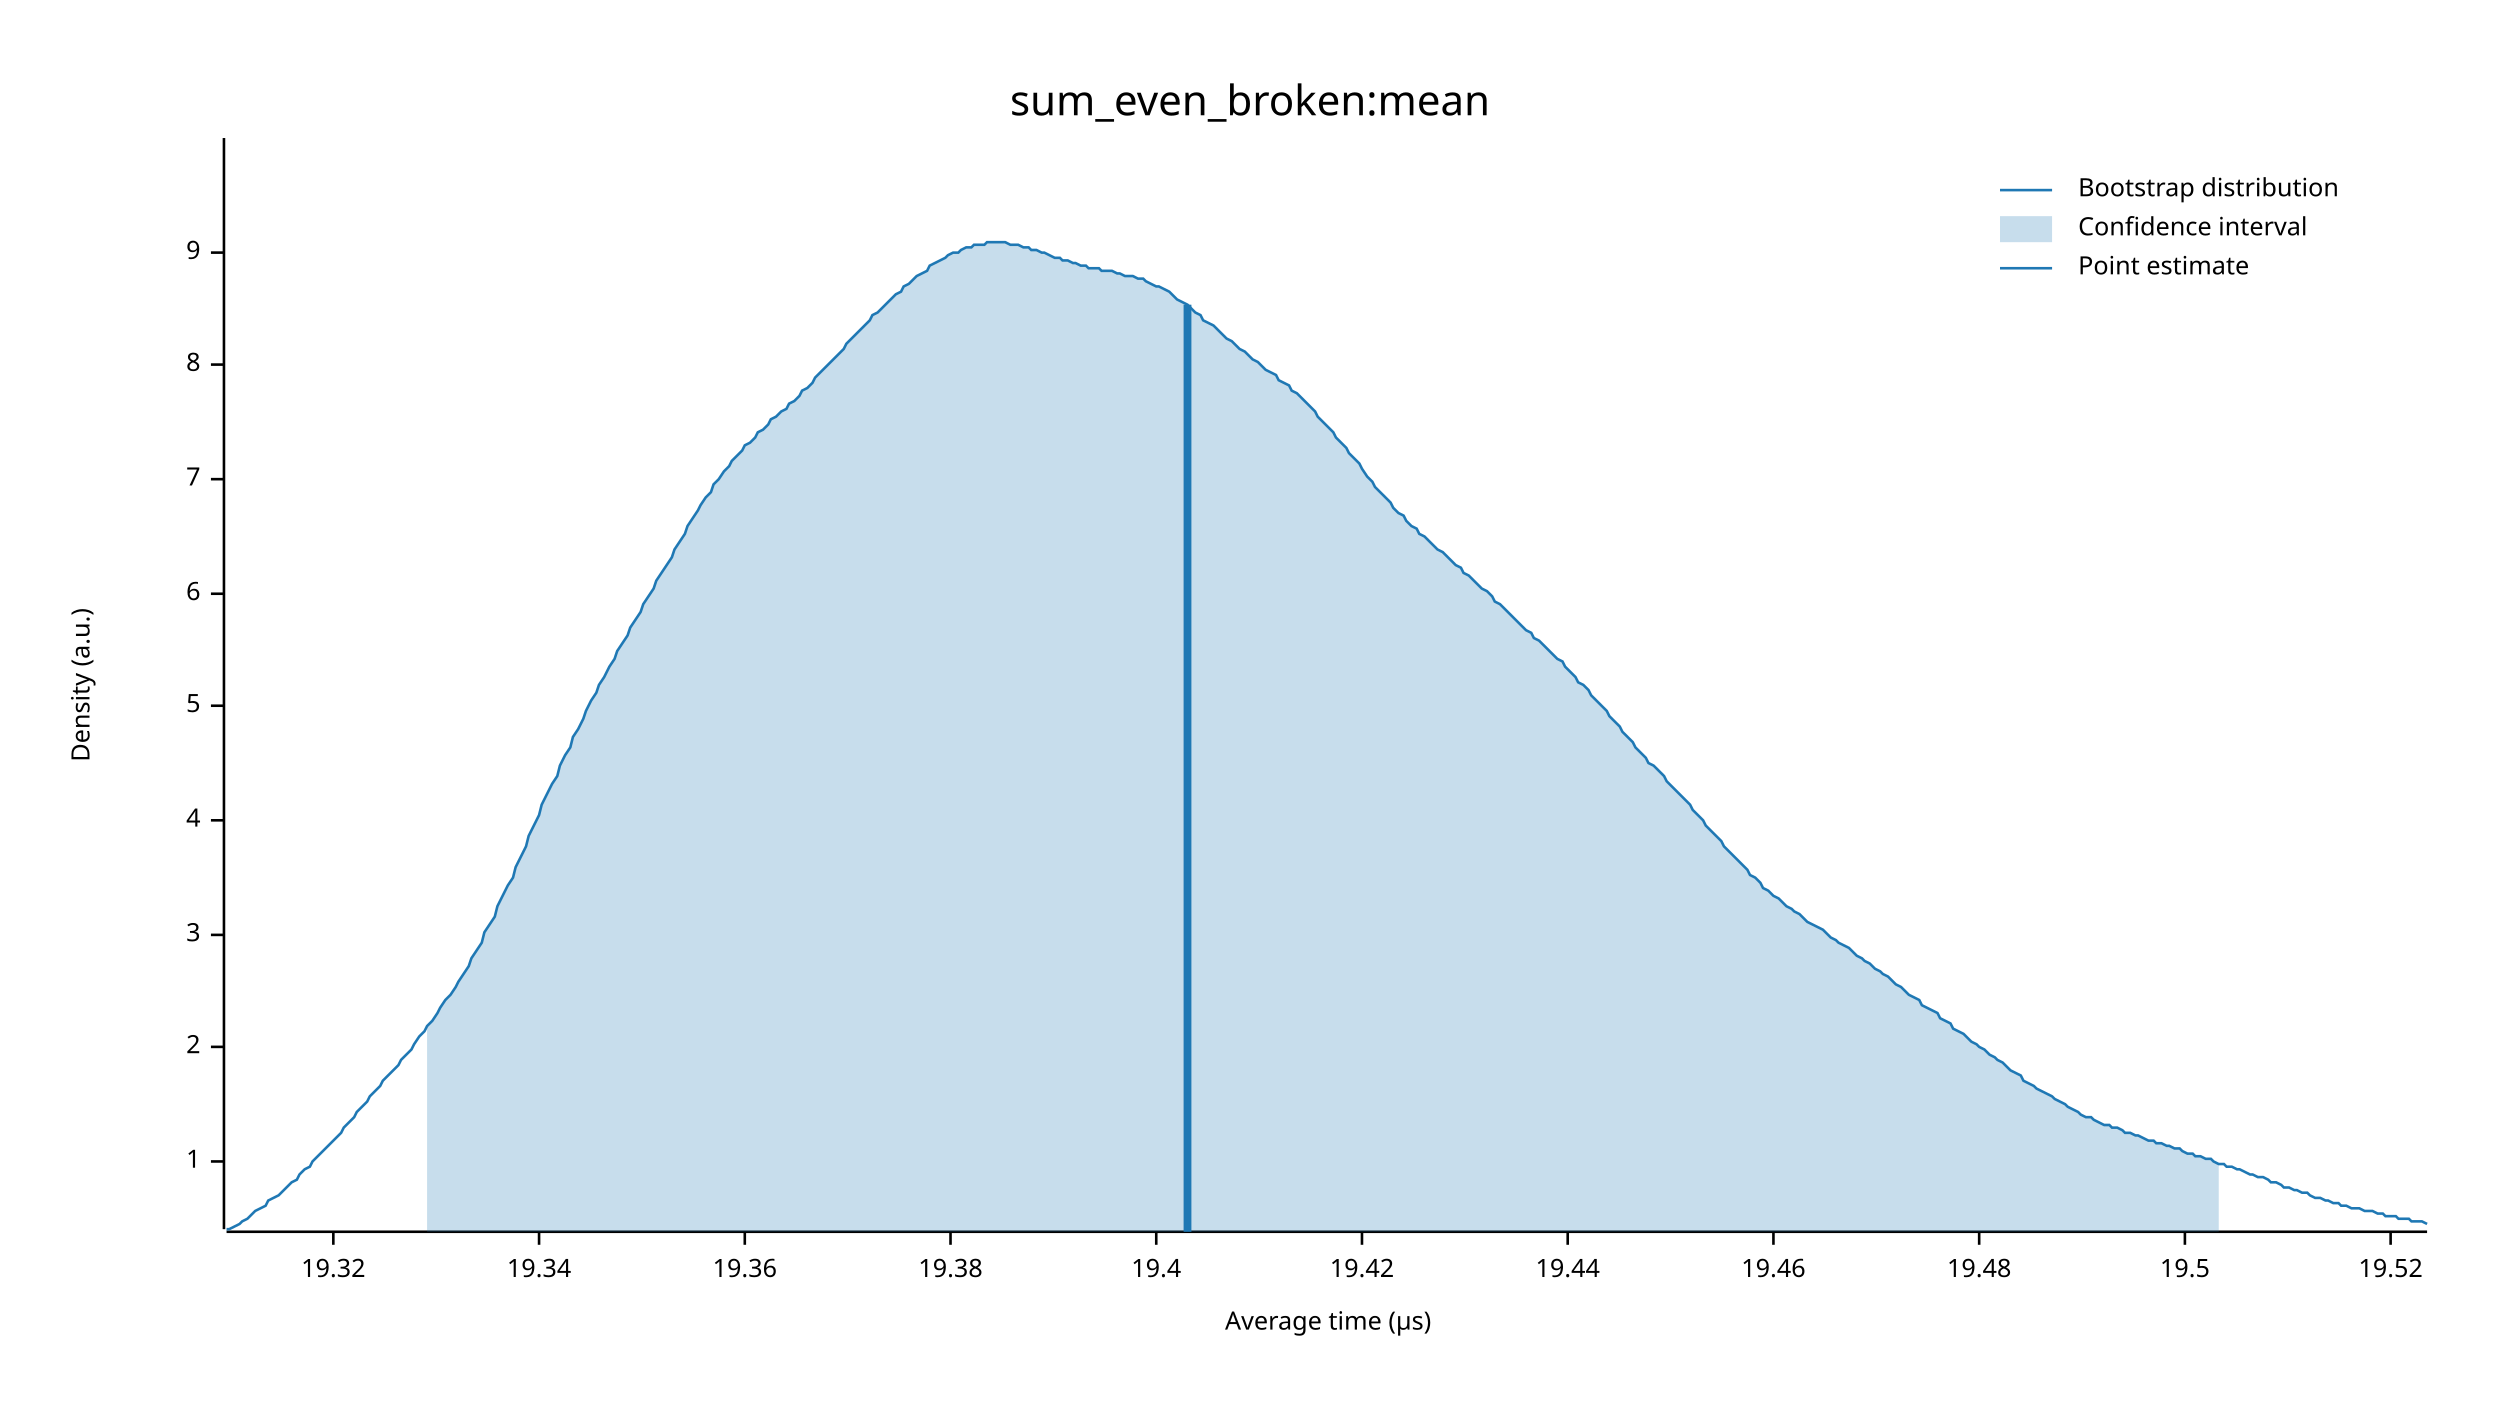
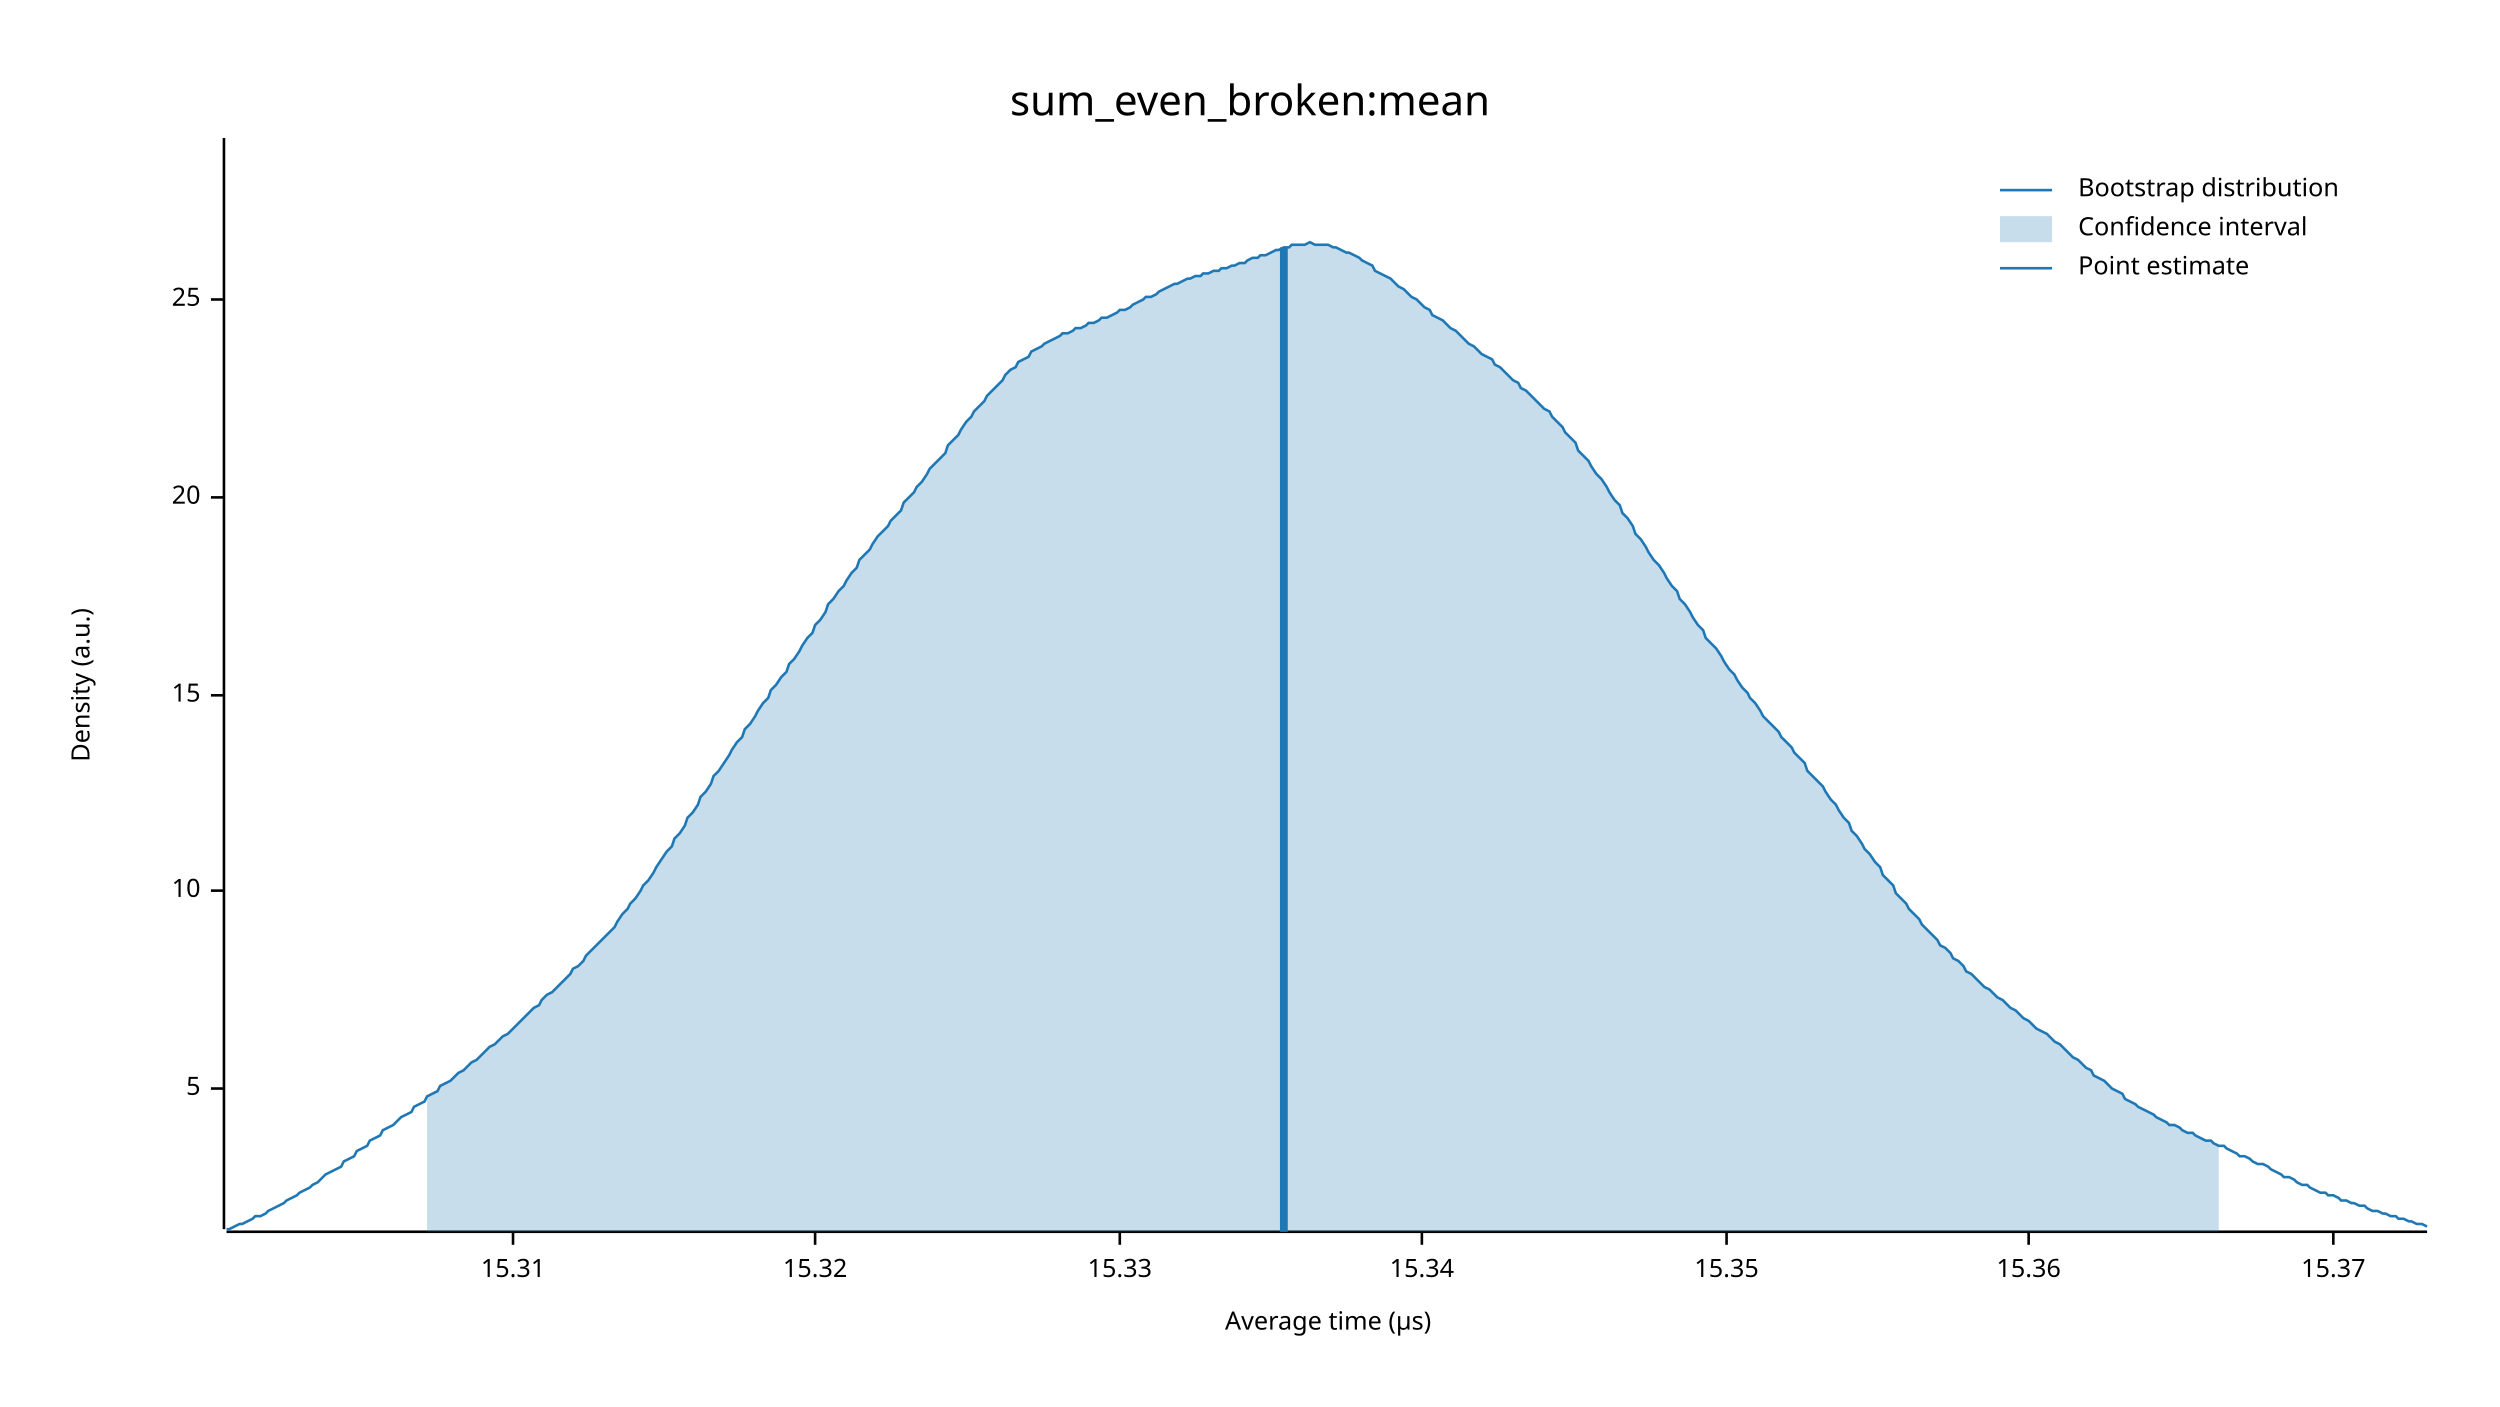
<svg xmlns="http://www.w3.org/2000/svg" width="960" height="540" viewBox="0 0 960 540">
  <text x="480" y="32" dy="0.76em" text-anchor="middle" font-family="sans-serif" font-size="16.129" opacity="1" fill="#000000">
sum_even_broken:mean
</text>
  <text x="27" y="263" dy="0.76em" text-anchor="middle" font-family="sans-serif" font-size="9.677" opacity="1" fill="#000000" transform="rotate(270, 27, 263)">
Density (a.u.)
</text>
  <text x="510" y="513" dy="-0.5ex" text-anchor="middle" font-family="sans-serif" font-size="9.677" opacity="1" fill="#000000">
Average time (µs)
</text>
  <polyline fill="none" opacity="1" stroke="#000000" stroke-width="1" points="86,53 86,472 " />
-   <text x="77" y="446" dy="0.5ex" text-anchor="end" font-family="sans-serif" font-size="9.677" opacity="1" fill="#000000">
- 1
- </text>
-   <polyline fill="none" opacity="1" stroke="#000000" stroke-width="1" points="81,446 86,446 " />
-   <text x="77" y="402" dy="0.5ex" text-anchor="end" font-family="sans-serif" font-size="9.677" opacity="1" fill="#000000">
- 2
- </text>
-   <polyline fill="none" opacity="1" stroke="#000000" stroke-width="1" points="81,402 86,402 " />
-   <text x="77" y="359" dy="0.5ex" text-anchor="end" font-family="sans-serif" font-size="9.677" opacity="1" fill="#000000">
- 3
- </text>
-   <polyline fill="none" opacity="1" stroke="#000000" stroke-width="1" points="81,359 86,359 " />
-   <text x="77" y="315" dy="0.5ex" text-anchor="end" font-family="sans-serif" font-size="9.677" opacity="1" fill="#000000">
- 4
- </text>
-   <polyline fill="none" opacity="1" stroke="#000000" stroke-width="1" points="81,315 86,315 " />
-   <text x="77" y="271" dy="0.5ex" text-anchor="end" font-family="sans-serif" font-size="9.677" opacity="1" fill="#000000">
+   <text x="77" y="418" dy="0.5ex" text-anchor="end" font-family="sans-serif" font-size="9.677" opacity="1" fill="#000000">
5
</text>
-   <polyline fill="none" opacity="1" stroke="#000000" stroke-width="1" points="81,271 86,271 " />
-   <text x="77" y="228" dy="0.5ex" text-anchor="end" font-family="sans-serif" font-size="9.677" opacity="1" fill="#000000">
- 6
+   <polyline fill="none" opacity="1" stroke="#000000" stroke-width="1" points="81,418 86,418 " />
+   <text x="77" y="342" dy="0.5ex" text-anchor="end" font-family="sans-serif" font-size="9.677" opacity="1" fill="#000000">
+ 10
</text>
-   <polyline fill="none" opacity="1" stroke="#000000" stroke-width="1" points="81,228 86,228 " />
-   <text x="77" y="184" dy="0.5ex" text-anchor="end" font-family="sans-serif" font-size="9.677" opacity="1" fill="#000000">
- 7
+   <polyline fill="none" opacity="1" stroke="#000000" stroke-width="1" points="81,342 86,342 " />
+   <text x="77" y="267" dy="0.5ex" text-anchor="end" font-family="sans-serif" font-size="9.677" opacity="1" fill="#000000">
+ 15
</text>
-   <polyline fill="none" opacity="1" stroke="#000000" stroke-width="1" points="81,184 86,184 " />
-   <text x="77" y="140" dy="0.5ex" text-anchor="end" font-family="sans-serif" font-size="9.677" opacity="1" fill="#000000">
- 8
+   <polyline fill="none" opacity="1" stroke="#000000" stroke-width="1" points="81,267 86,267 " />
+   <text x="77" y="191" dy="0.5ex" text-anchor="end" font-family="sans-serif" font-size="9.677" opacity="1" fill="#000000">
+ 20
</text>
-   <polyline fill="none" opacity="1" stroke="#000000" stroke-width="1" points="81,140 86,140 " />
-   <text x="77" y="97" dy="0.5ex" text-anchor="end" font-family="sans-serif" font-size="9.677" opacity="1" fill="#000000">
- 9
+   <polyline fill="none" opacity="1" stroke="#000000" stroke-width="1" points="81,191 86,191 " />
+   <text x="77" y="115" dy="0.5ex" text-anchor="end" font-family="sans-serif" font-size="9.677" opacity="1" fill="#000000">
+ 25
</text>
-   <polyline fill="none" opacity="1" stroke="#000000" stroke-width="1" points="81,97 86,97 " />
+   <polyline fill="none" opacity="1" stroke="#000000" stroke-width="1" points="81,115 86,115 " />
  <polyline fill="none" opacity="1" stroke="#000000" stroke-width="1" points="87,473 932,473 " />
-   <text x="128" y="483" dy="0.76em" text-anchor="middle" font-family="sans-serif" font-size="9.677" opacity="1" fill="#000000">
- 19.32
+   <text x="197" y="483" dy="0.76em" text-anchor="middle" font-family="sans-serif" font-size="9.677" opacity="1" fill="#000000">
+ 15.31
</text>
-   <polyline fill="none" opacity="1" stroke="#000000" stroke-width="1" points="128,473 128,478 " />
-   <text x="207" y="483" dy="0.76em" text-anchor="middle" font-family="sans-serif" font-size="9.677" opacity="1" fill="#000000">
- 19.34
+   <polyline fill="none" opacity="1" stroke="#000000" stroke-width="1" points="197,473 197,478 " />
+   <text x="313" y="483" dy="0.76em" text-anchor="middle" font-family="sans-serif" font-size="9.677" opacity="1" fill="#000000">
+ 15.32
</text>
-   <polyline fill="none" opacity="1" stroke="#000000" stroke-width="1" points="207,473 207,478 " />
-   <text x="286" y="483" dy="0.76em" text-anchor="middle" font-family="sans-serif" font-size="9.677" opacity="1" fill="#000000">
- 19.36
+   <polyline fill="none" opacity="1" stroke="#000000" stroke-width="1" points="313,473 313,478 " />
+   <text x="430" y="483" dy="0.76em" text-anchor="middle" font-family="sans-serif" font-size="9.677" opacity="1" fill="#000000">
+ 15.33
</text>
-   <polyline fill="none" opacity="1" stroke="#000000" stroke-width="1" points="286,473 286,478 " />
-   <text x="365" y="483" dy="0.76em" text-anchor="middle" font-family="sans-serif" font-size="9.677" opacity="1" fill="#000000">
- 19.38
+   <polyline fill="none" opacity="1" stroke="#000000" stroke-width="1" points="430,473 430,478 " />
+   <text x="546" y="483" dy="0.76em" text-anchor="middle" font-family="sans-serif" font-size="9.677" opacity="1" fill="#000000">
+ 15.34
</text>
-   <polyline fill="none" opacity="1" stroke="#000000" stroke-width="1" points="365,473 365,478 " />
-   <text x="444" y="483" dy="0.76em" text-anchor="middle" font-family="sans-serif" font-size="9.677" opacity="1" fill="#000000">
- 19.4
+   <polyline fill="none" opacity="1" stroke="#000000" stroke-width="1" points="546,473 546,478 " />
+   <text x="663" y="483" dy="0.76em" text-anchor="middle" font-family="sans-serif" font-size="9.677" opacity="1" fill="#000000">
+ 15.35
</text>
-   <polyline fill="none" opacity="1" stroke="#000000" stroke-width="1" points="444,473 444,478 " />
-   <text x="523" y="483" dy="0.76em" text-anchor="middle" font-family="sans-serif" font-size="9.677" opacity="1" fill="#000000">
- 19.42
+   <polyline fill="none" opacity="1" stroke="#000000" stroke-width="1" points="663,473 663,478 " />
+   <text x="779" y="483" dy="0.76em" text-anchor="middle" font-family="sans-serif" font-size="9.677" opacity="1" fill="#000000">
+ 15.36
</text>
-   <polyline fill="none" opacity="1" stroke="#000000" stroke-width="1" points="523,473 523,478 " />
-   <text x="602" y="483" dy="0.76em" text-anchor="middle" font-family="sans-serif" font-size="9.677" opacity="1" fill="#000000">
- 19.44
+   <polyline fill="none" opacity="1" stroke="#000000" stroke-width="1" points="779,473 779,478 " />
+   <text x="896" y="483" dy="0.76em" text-anchor="middle" font-family="sans-serif" font-size="9.677" opacity="1" fill="#000000">
+ 15.37
</text>
-   <polyline fill="none" opacity="1" stroke="#000000" stroke-width="1" points="602,473 602,478 " />
-   <text x="681" y="483" dy="0.76em" text-anchor="middle" font-family="sans-serif" font-size="9.677" opacity="1" fill="#000000">
- 19.46
- </text>
-   <polyline fill="none" opacity="1" stroke="#000000" stroke-width="1" points="681,473 681,478 " />
-   <text x="760" y="483" dy="0.76em" text-anchor="middle" font-family="sans-serif" font-size="9.677" opacity="1" fill="#000000">
- 19.48
- </text>
-   <polyline fill="none" opacity="1" stroke="#000000" stroke-width="1" points="760,473 760,478 " />
-   <text x="839" y="483" dy="0.76em" text-anchor="middle" font-family="sans-serif" font-size="9.677" opacity="1" fill="#000000">
- 19.5
- </text>
-   <polyline fill="none" opacity="1" stroke="#000000" stroke-width="1" points="839,473 839,478 " />
-   <text x="918" y="483" dy="0.76em" text-anchor="middle" font-family="sans-serif" font-size="9.677" opacity="1" fill="#000000">
- 19.52
- </text>
-   <polyline fill="none" opacity="1" stroke="#000000" stroke-width="1" points="918,473 918,478 " />
-   <polyline fill="none" opacity="1" stroke="#1F78B4" stroke-width="1" points="87,472 88,472 90,471 92,470 93,469 95,468 97,466 98,465 100,464 102,463 103,461 105,460 107,459 109,457 110,456 112,454 114,453 115,451 117,449 119,448 120,446 122,444 124,442 125,441 127,439 129,437 131,435 132,433 134,431 136,429 137,427 139,425 141,423 142,421 144,419 146,417 147,415 149,413 151,411 153,409 154,407 156,405 158,403 159,401 161,398 163,396 164,394 166,392 168,389 169,387 171,384 173,382 175,379 176,377 178,374 180,371 181,368 183,365 185,362 186,358 188,355 190,352 191,348 193,344 195,340 197,337 198,333 200,329 202,325 203,321 205,317 207,313 208,309 210,305 212,301 214,298 215,294 217,290 219,287 220,283 222,280 224,276 225,273 227,269 229,266 230,263 232,260 234,256 236,253 237,250 239,247 241,244 242,241 244,238 246,235 247,232 249,229 251,226 252,223 254,220 256,217 258,214 259,211 261,208 263,205 264,202 266,199 268,196 269,194 271,191 273,189 274,186 276,184 278,181 280,179 281,177 283,175 285,173 286,171 288,170 290,168 291,166 293,165 295,163 296,161 298,160 300,158 302,157 303,155 305,154 307,152 308,150 310,149 312,147 313,145 315,143 317,141 318,140 320,138 322,136 324,134 325,132 327,130 329,128 330,127 332,125 334,123 335,121 337,120 339,118 341,116 342,115 344,113 346,112 347,110 349,109 351,107 352,106 354,105 356,104 357,102 359,101 361,100 363,99 364,98 366,97 368,97 369,96 371,95 373,95 374,94 376,94 378,94 379,93 381,93 383,93 385,93 386,93 388,94 390,94 391,94 393,95 395,95 396,96 398,96 400,97 401,97 403,98 405,99 407,99 408,100 410,100 412,101 413,101 415,102 417,102 418,103 420,103 422,103 423,104 425,104 427,104 429,105 430,105 432,106 434,106 435,106 437,107 439,107 440,108 442,109 444,110 445,110 447,111 449,112 451,114 452,115 454,116 456,117 457,118 459,120 461,121 462,123 464,124 466,125 468,127 469,128 471,130 473,131 474,132 476,134 478,135 479,136 481,138 483,139 484,140 486,142 488,143 490,144 491,146 493,147 495,148 496,150 498,151 500,153 501,154 503,156 505,158 506,160 508,162 510,164 512,166 513,168 515,170 517,172 518,174 520,176 522,178 523,180 525,183 527,185 528,187 530,189 532,191 534,193 535,195 537,197 539,198 540,200 542,202 544,203 545,205 547,206 549,208 550,209 552,211 554,212 556,214 557,215 559,217 561,218 562,220 564,221 566,223 567,224 569,226 571,227 573,229 574,231 576,232 578,234 579,235 581,237 583,239 584,240 586,242 588,243 589,245 591,246 593,248 595,250 596,251 598,253 600,254 601,256 603,258 605,260 606,262 608,263 610,265 611,267 613,269 615,271 617,273 618,275 620,277 622,279 623,281 625,283 627,285 628,287 630,289 632,291 633,293 635,294 637,296 639,298 640,300 642,302 644,304 645,305 647,307 649,309 650,311 652,313 654,315 655,317 657,319 659,321 661,323 662,325 664,327 666,329 667,330 669,332 671,334 672,336 674,337 676,339 677,341 679,342 681,344 683,345 684,346 686,348 688,349 689,350 691,351 693,353 694,354 696,355 698,356 700,357 701,358 703,360 705,361 706,362 708,363 710,364 711,365 713,367 715,368 716,369 718,370 720,372 722,373 723,374 725,375 727,377 728,378 730,379 732,381 733,382 735,383 737,384 738,386 740,387 742,388 744,389 745,391 747,392 749,393 750,395 752,396 754,397 755,398 757,400 759,401 760,402 762,403 764,405 766,406 767,407 769,408 771,410 772,411 774,412 776,413 777,415 779,416 781,417 782,418 784,419 786,420 788,421 789,422 791,423 793,424 794,425 796,426 798,427 799,428 801,429 803,429 804,430 806,431 808,432 810,432 811,433 813,433 815,434 816,435 818,435 820,436 821,436 823,437 825,438 827,438 828,439 830,439 832,440 833,440 835,441 837,441 838,442 840,443 842,443 843,444 845,444 847,445 849,445 850,446 852,447 854,447 855,448 857,448 859,449 860,449 862,450 864,451 865,451 867,452 869,452 871,453 872,454 874,454 876,455 877,456 879,456 881,457 882,457 884,458 886,458 887,459 889,460 891,460 893,461 894,461 896,462 898,462 899,463 901,463 903,464 904,464 906,464 908,465 909,465 911,465 913,466 915,466 916,467 918,467 920,467 921,468 923,468 925,468 926,469 928,469 930,469 932,470 " />
-   <polygon opacity="0.25" fill="#1F78B4" points="164,394 166,392 168,389 169,387 171,384 173,382 175,379 176,377 178,374 180,371 181,368 183,365 185,362 186,358 188,355 190,352 191,348 193,344 195,340 197,337 198,333 200,329 202,325 203,321 205,317 207,313 208,309 210,305 212,301 214,298 215,294 217,290 219,287 220,283 222,280 224,276 225,273 227,269 229,266 230,263 232,260 234,256 236,253 237,250 239,247 241,244 242,241 244,238 246,235 247,232 249,229 251,226 252,223 254,220 256,217 258,214 259,211 261,208 263,205 264,202 266,199 268,196 269,194 271,191 273,189 274,186 276,184 278,181 280,179 281,177 283,175 285,173 286,171 288,170 290,168 291,166 293,165 295,163 296,161 298,160 300,158 302,157 303,155 305,154 307,152 308,150 310,149 312,147 313,145 315,143 317,141 318,140 320,138 322,136 324,134 325,132 327,130 329,128 330,127 332,125 334,123 335,121 337,120 339,118 341,116 342,115 344,113 346,112 347,110 349,109 351,107 352,106 354,105 356,104 357,102 359,101 361,100 363,99 364,98 366,97 368,97 369,96 371,95 373,95 374,94 376,94 378,94 379,93 381,93 383,93 385,93 386,93 388,94 390,94 391,94 393,95 395,95 396,96 398,96 400,97 401,97 403,98 405,99 407,99 408,100 410,100 412,101 413,101 415,102 417,102 418,103 420,103 422,103 423,104 425,104 427,104 429,105 430,105 432,106 434,106 435,106 437,107 439,107 440,108 442,109 444,110 445,110 447,111 449,112 451,114 452,115 454,116 456,117 457,118 459,120 461,121 462,123 464,124 466,125 468,127 469,128 471,130 473,131 474,132 476,134 478,135 479,136 481,138 483,139 484,140 486,142 488,143 490,144 491,146 493,147 495,148 496,150 498,151 500,153 501,154 503,156 505,158 506,160 508,162 510,164 512,166 513,168 515,170 517,172 518,174 520,176 522,178 523,180 525,183 527,185 528,187 530,189 532,191 534,193 535,195 537,197 539,198 540,200 542,202 544,203 545,205 547,206 549,208 550,209 552,211 554,212 556,214 557,215 559,217 561,218 562,220 564,221 566,223 567,224 569,226 571,227 573,229 574,231 576,232 578,234 579,235 581,237 583,239 584,240 586,242 588,243 589,245 591,246 593,248 595,250 596,251 598,253 600,254 601,256 603,258 605,260 606,262 608,263 610,265 611,267 613,269 615,271 617,273 618,275 620,277 622,279 623,281 625,283 627,285 628,287 630,289 632,291 633,293 635,294 637,296 639,298 640,300 642,302 644,304 645,305 647,307 649,309 650,311 652,313 654,315 655,317 657,319 659,321 661,323 662,325 664,327 666,329 667,330 669,332 671,334 672,336 674,337 676,339 677,341 679,342 681,344 683,345 684,346 686,348 688,349 689,350 691,351 693,353 694,354 696,355 698,356 700,357 701,358 703,360 705,361 706,362 708,363 710,364 711,365 713,367 715,368 716,369 718,370 720,372 722,373 723,374 725,375 727,377 728,378 730,379 732,381 733,382 735,383 737,384 738,386 740,387 742,388 744,389 745,391 747,392 749,393 750,395 752,396 754,397 755,398 757,400 759,401 760,402 762,403 764,405 766,406 767,407 769,408 771,410 772,411 774,412 776,413 777,415 779,416 781,417 782,418 784,419 786,420 788,421 789,422 791,423 793,424 794,425 796,426 798,427 799,428 801,429 803,429 804,430 806,431 808,432 810,432 811,433 813,433 815,434 816,435 818,435 820,436 821,436 823,437 825,438 827,438 828,439 830,439 832,440 833,440 835,441 837,441 838,442 840,443 842,443 843,444 845,444 847,445 849,445 850,446 852,447 852,473 164,473 " />
-   <polyline fill="none" opacity="1" stroke="#1F78B4" stroke-width="3" points="456,473 456,117 " />
+   <polyline fill="none" opacity="1" stroke="#000000" stroke-width="1" points="896,473 896,478 " />
+   <polyline fill="none" opacity="1" stroke="#1F78B4" stroke-width="1" points="87,472 88,472 90,471 92,470 93,470 95,469 97,468 98,467 100,467 102,466 103,465 105,464 107,463 109,462 110,461 112,460 114,459 115,458 117,457 119,456 120,455 122,454 124,452 125,451 127,450 129,449 131,448 132,446 134,445 136,444 137,442 139,441 141,440 142,438 144,437 146,436 147,434 149,433 151,432 153,430 154,429 156,428 158,427 159,425 161,424 163,423 164,421 166,420 168,419 169,417 171,416 173,415 175,413 176,412 178,411 180,409 181,408 183,407 185,405 186,404 188,402 190,401 191,400 193,398 195,397 197,395 198,394 200,392 202,390 203,389 205,387 207,386 208,384 210,382 212,381 214,379 215,378 217,376 219,374 220,372 222,371 224,369 225,367 227,365 229,363 230,362 232,360 234,358 236,356 237,354 239,351 241,349 242,347 244,345 246,342 247,340 249,338 251,335 252,333 254,330 256,327 258,325 259,322 261,320 263,317 264,314 266,312 268,309 269,306 271,304 273,301 274,298 276,296 278,293 280,290 281,288 283,285 285,283 286,280 288,278 290,275 291,273 293,270 295,268 296,265 298,263 300,260 302,258 303,255 305,253 307,250 308,248 310,245 312,243 313,240 315,238 317,235 318,232 320,230 322,227 324,225 325,223 327,220 329,218 330,215 332,213 334,211 335,209 337,206 339,204 341,202 342,200 344,198 346,196 347,193 349,191 351,189 352,187 354,185 356,182 357,180 359,178 361,176 363,174 364,171 366,169 368,167 369,165 371,162 373,160 374,158 376,156 378,154 379,152 381,150 383,148 385,146 386,144 388,142 390,141 391,139 393,138 395,137 396,135 398,134 400,133 401,132 403,131 405,130 407,129 408,128 410,128 412,127 413,126 415,126 417,125 418,124 420,124 422,123 423,122 425,122 427,121 429,120 430,119 432,119 434,118 435,117 437,116 439,115 440,114 442,114 444,113 445,112 447,111 449,110 451,109 452,109 454,108 456,107 457,107 459,106 461,106 462,105 464,105 466,104 468,104 469,103 471,103 473,102 474,102 476,101 478,101 479,100 481,99 483,99 484,98 486,98 488,97 490,96 491,96 493,95 495,95 496,94 498,94 500,94 501,94 503,93 505,94 506,94 508,94 510,94 512,95 513,95 515,96 517,97 518,97 520,98 522,99 523,100 525,101 527,102 528,104 530,105 532,106 534,107 535,108 537,110 539,111 540,112 542,114 544,115 545,116 547,118 549,119 550,121 552,122 554,123 556,125 557,126 559,127 561,129 562,130 564,132 566,133 567,134 569,136 571,137 573,138 574,140 576,141 578,143 579,144 581,146 583,147 584,149 586,150 588,152 589,153 591,155 593,157 595,158 596,160 598,162 600,164 601,166 603,168 605,170 606,173 608,175 610,177 611,179 613,182 615,184 617,187 618,189 620,192 622,194 623,197 625,199 627,202 628,205 630,207 632,210 633,212 635,215 637,217 639,220 640,222 642,225 644,227 645,230 647,232 649,235 650,237 652,240 654,242 655,245 657,247 659,249 661,252 662,254 664,257 666,259 667,261 669,264 671,266 672,268 674,270 676,273 677,275 679,277 681,279 683,281 684,283 686,285 688,287 689,289 691,291 693,293 694,296 696,298 698,300 700,302 701,304 703,307 705,309 706,311 708,314 710,316 711,319 713,321 715,324 716,326 718,328 720,331 722,333 723,336 725,338 727,340 728,343 730,345 732,347 733,349 735,351 737,353 738,355 740,357 742,359 744,361 745,363 747,364 749,366 750,368 752,369 754,371 755,373 757,374 759,376 760,377 762,379 764,380 766,382 767,383 769,384 771,386 772,387 774,388 776,390 777,391 779,392 781,394 782,395 784,396 786,397 788,399 789,400 791,401 793,403 794,404 796,406 798,407 799,408 801,410 803,411 804,413 806,414 808,415 810,417 811,418 813,419 815,420 816,422 818,423 820,424 821,425 823,426 825,427 827,428 828,429 830,430 832,431 833,432 835,432 837,433 838,434 840,435 842,435 843,436 845,437 847,438 849,438 850,439 852,440 854,440 855,441 857,442 859,443 860,444 862,444 864,445 865,446 867,447 869,447 871,448 872,449 874,450 876,451 877,452 879,452 881,453 882,454 884,455 886,455 887,456 889,457 891,458 893,458 894,459 896,459 898,460 899,461 901,461 903,462 904,462 906,463 908,463 909,464 911,465 913,465 915,466 916,466 918,467 920,467 921,468 923,468 925,469 926,469 928,470 930,470 932,471 " />
+   <polygon opacity="0.25" fill="#1F78B4" points="164,421 166,420 168,419 169,417 171,416 173,415 175,413 176,412 178,411 180,409 181,408 183,407 185,405 186,404 188,402 190,401 191,400 193,398 195,397 197,395 198,394 200,392 202,390 203,389 205,387 207,386 208,384 210,382 212,381 214,379 215,378 217,376 219,374 220,372 222,371 224,369 225,367 227,365 229,363 230,362 232,360 234,358 236,356 237,354 239,351 241,349 242,347 244,345 246,342 247,340 249,338 251,335 252,333 254,330 256,327 258,325 259,322 261,320 263,317 264,314 266,312 268,309 269,306 271,304 273,301 274,298 276,296 278,293 280,290 281,288 283,285 285,283 286,280 288,278 290,275 291,273 293,270 295,268 296,265 298,263 300,260 302,258 303,255 305,253 307,250 308,248 310,245 312,243 313,240 315,238 317,235 318,232 320,230 322,227 324,225 325,223 327,220 329,218 330,215 332,213 334,211 335,209 337,206 339,204 341,202 342,200 344,198 346,196 347,193 349,191 351,189 352,187 354,185 356,182 357,180 359,178 361,176 363,174 364,171 366,169 368,167 369,165 371,162 373,160 374,158 376,156 378,154 379,152 381,150 383,148 385,146 386,144 388,142 390,141 391,139 393,138 395,137 396,135 398,134 400,133 401,132 403,131 405,130 407,129 408,128 410,128 412,127 413,126 415,126 417,125 418,124 420,124 422,123 423,122 425,122 427,121 429,120 430,119 432,119 434,118 435,117 437,116 439,115 440,114 442,114 444,113 445,112 447,111 449,110 451,109 452,109 454,108 456,107 457,107 459,106 461,106 462,105 464,105 466,104 468,104 469,103 471,103 473,102 474,102 476,101 478,101 479,100 481,99 483,99 484,98 486,98 488,97 490,96 491,96 493,95 495,95 496,94 498,94 500,94 501,94 503,93 505,94 506,94 508,94 510,94 512,95 513,95 515,96 517,97 518,97 520,98 522,99 523,100 525,101 527,102 528,104 530,105 532,106 534,107 535,108 537,110 539,111 540,112 542,114 544,115 545,116 547,118 549,119 550,121 552,122 554,123 556,125 557,126 559,127 561,129 562,130 564,132 566,133 567,134 569,136 571,137 573,138 574,140 576,141 578,143 579,144 581,146 583,147 584,149 586,150 588,152 589,153 591,155 593,157 595,158 596,160 598,162 600,164 601,166 603,168 605,170 606,173 608,175 610,177 611,179 613,182 615,184 617,187 618,189 620,192 622,194 623,197 625,199 627,202 628,205 630,207 632,210 633,212 635,215 637,217 639,220 640,222 642,225 644,227 645,230 647,232 649,235 650,237 652,240 654,242 655,245 657,247 659,249 661,252 662,254 664,257 666,259 667,261 669,264 671,266 672,268 674,270 676,273 677,275 679,277 681,279 683,281 684,283 686,285 688,287 689,289 691,291 693,293 694,296 696,298 698,300 700,302 701,304 703,307 705,309 706,311 708,314 710,316 711,319 713,321 715,324 716,326 718,328 720,331 722,333 723,336 725,338 727,340 728,343 730,345 732,347 733,349 735,351 737,353 738,355 740,357 742,359 744,361 745,363 747,364 749,366 750,368 752,369 754,371 755,373 757,374 759,376 760,377 762,379 764,380 766,382 767,383 769,384 771,386 772,387 774,388 776,390 777,391 779,392 781,394 782,395 784,396 786,397 788,399 789,400 791,401 793,403 794,404 796,406 798,407 799,408 801,410 803,411 804,413 806,414 808,415 810,417 811,418 813,419 815,420 816,422 818,423 820,424 821,425 823,426 825,427 827,428 828,429 830,430 832,431 833,432 835,432 837,433 838,434 840,435 842,435 843,436 845,437 847,438 849,438 850,439 852,440 852,473 164,473 " />
+   <polyline fill="none" opacity="1" stroke="#1F78B4" stroke-width="3" points="493,473 493,95 " />
  <text x="798" y="68" dy="0.76em" text-anchor="start" font-family="sans-serif" font-size="9.677" opacity="1" fill="#000000">
Bootstrap distribution
</text>
  <text x="798" y="83" dy="0.76em" text-anchor="start" font-family="sans-serif" font-size="9.677" opacity="1" fill="#000000">
Confidence interval
</text>
  <text x="798" y="98" dy="0.76em" text-anchor="start" font-family="sans-serif" font-size="9.677" opacity="1" fill="#000000">
Point estimate
</text>
  <polyline fill="none" opacity="1" stroke="#1F78B4" stroke-width="1" points="768,73 788,73 " />
  <rect x="768" y="83" width="20" height="10" opacity="0.25" fill="#1F78B4" stroke="none" />
  <polyline fill="none" opacity="1" stroke="#1F78B4" stroke-width="1" points="768,103 788,103 " />
</svg>
